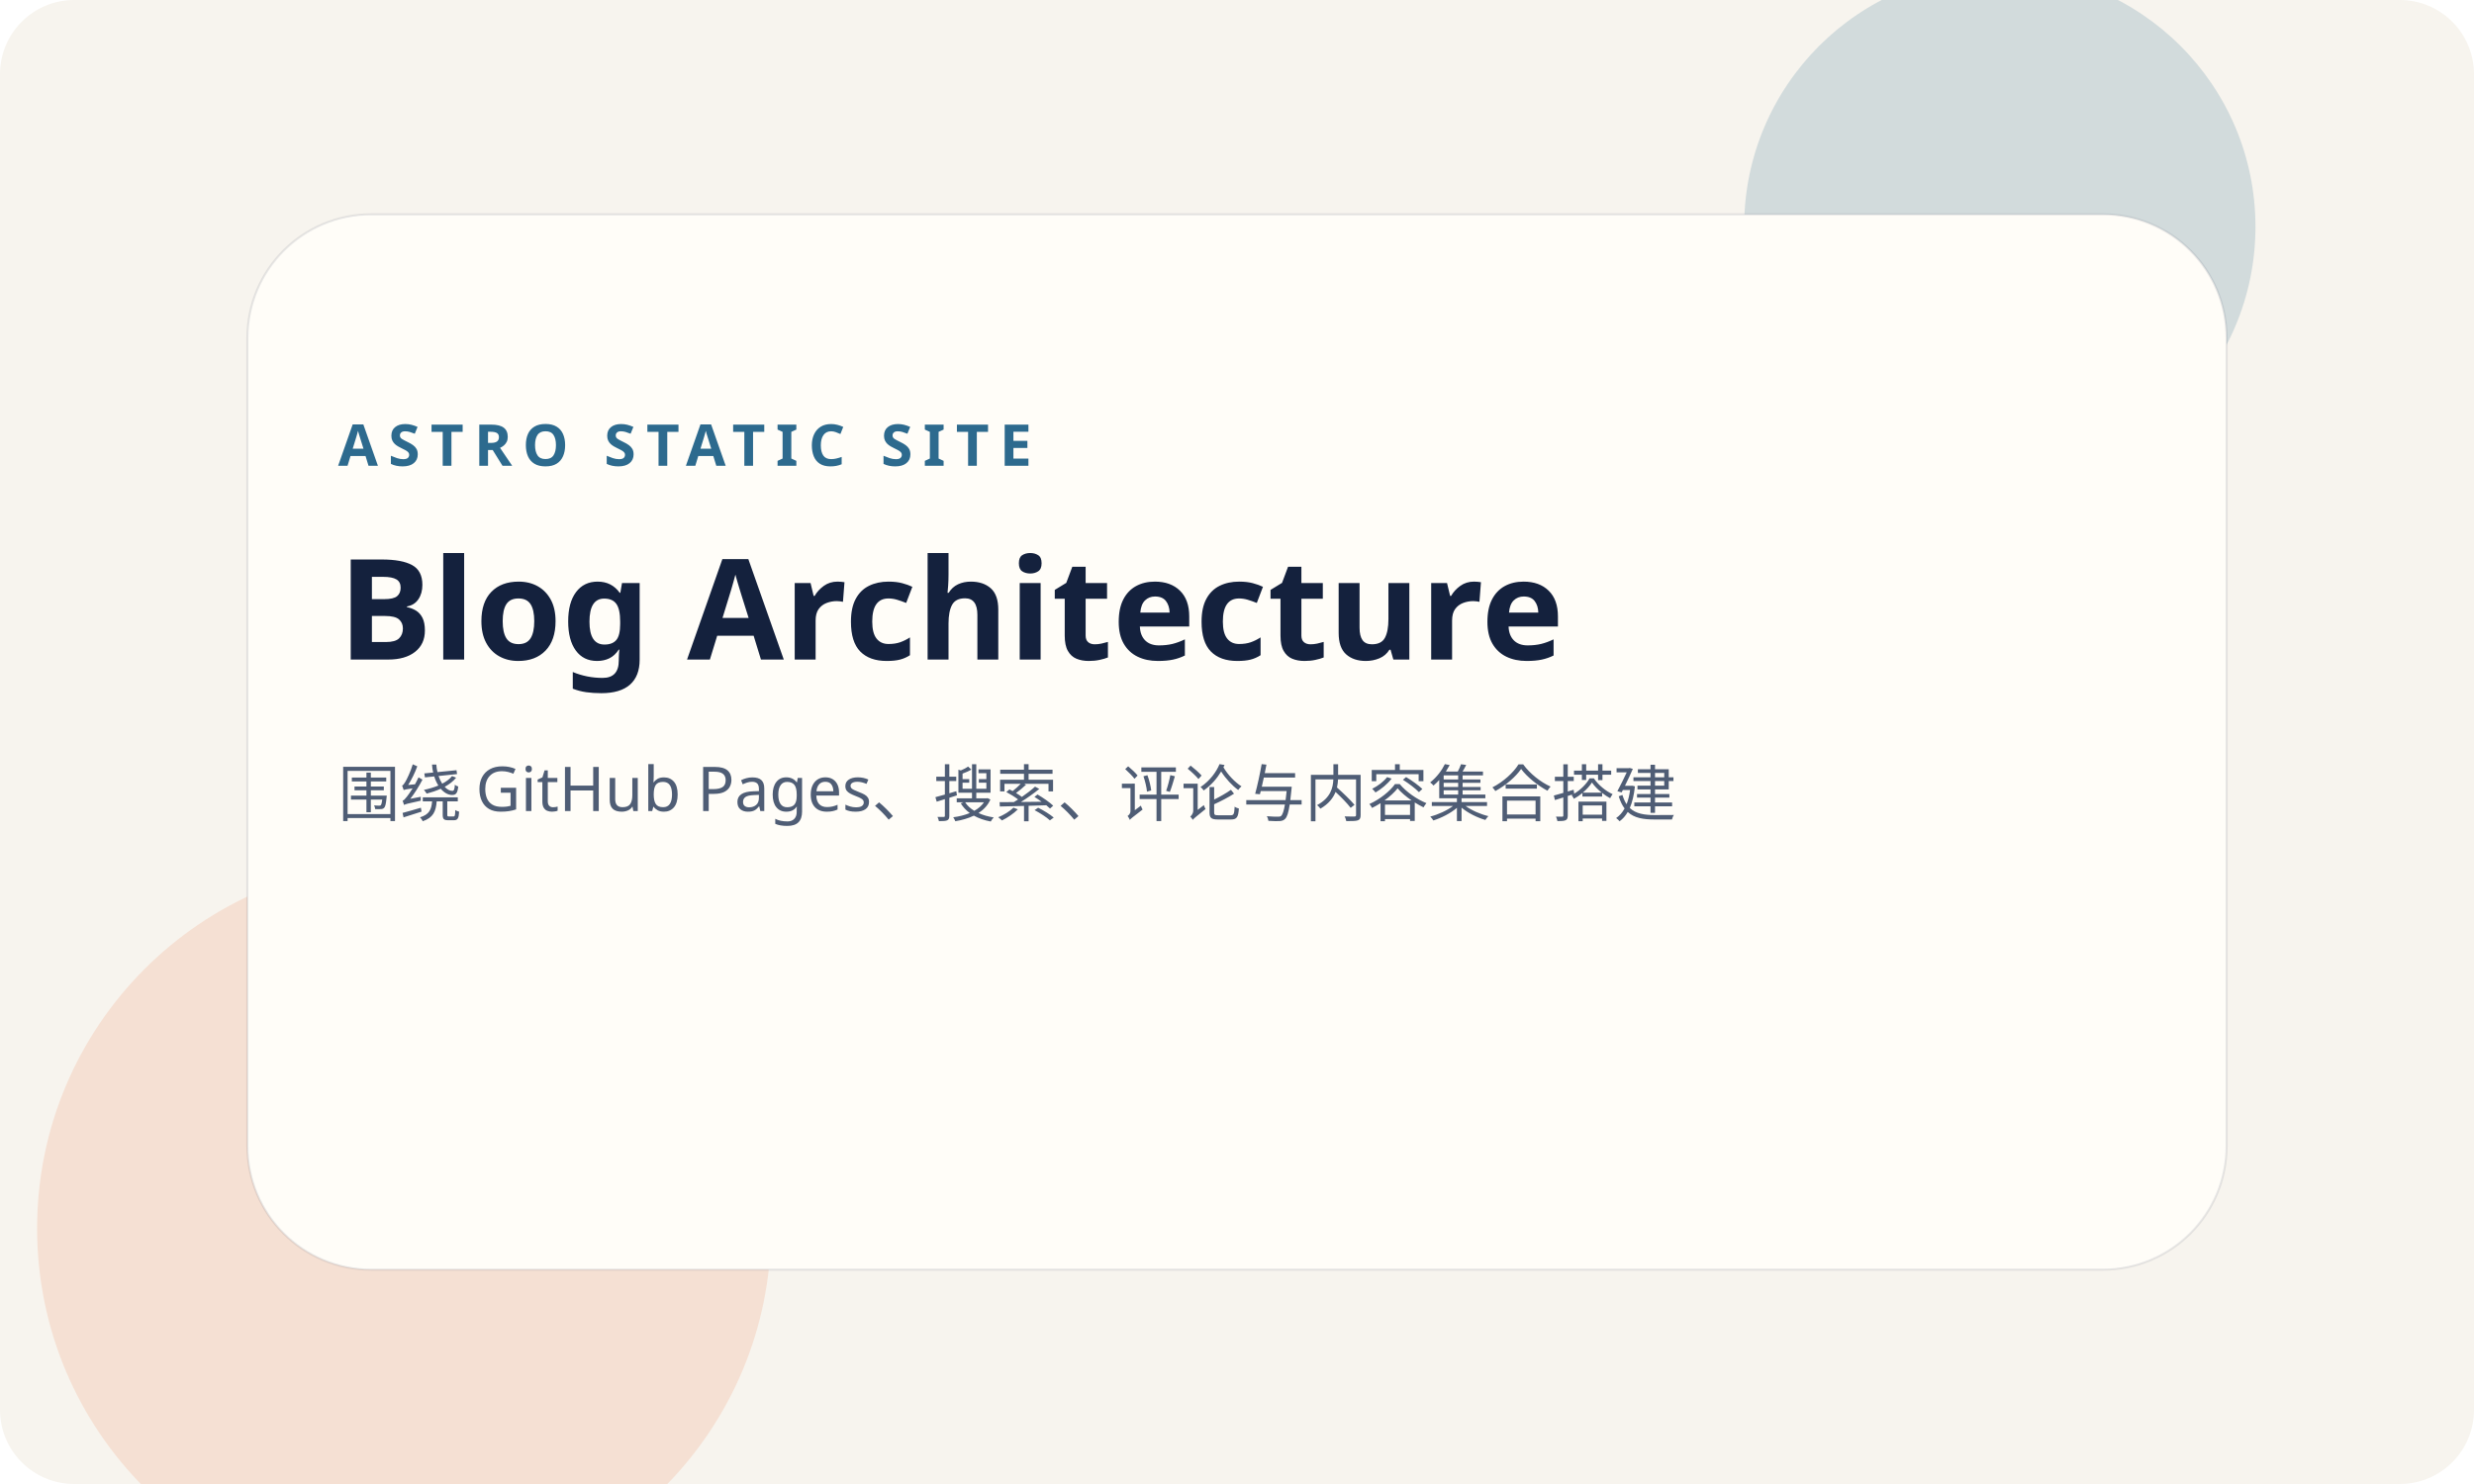
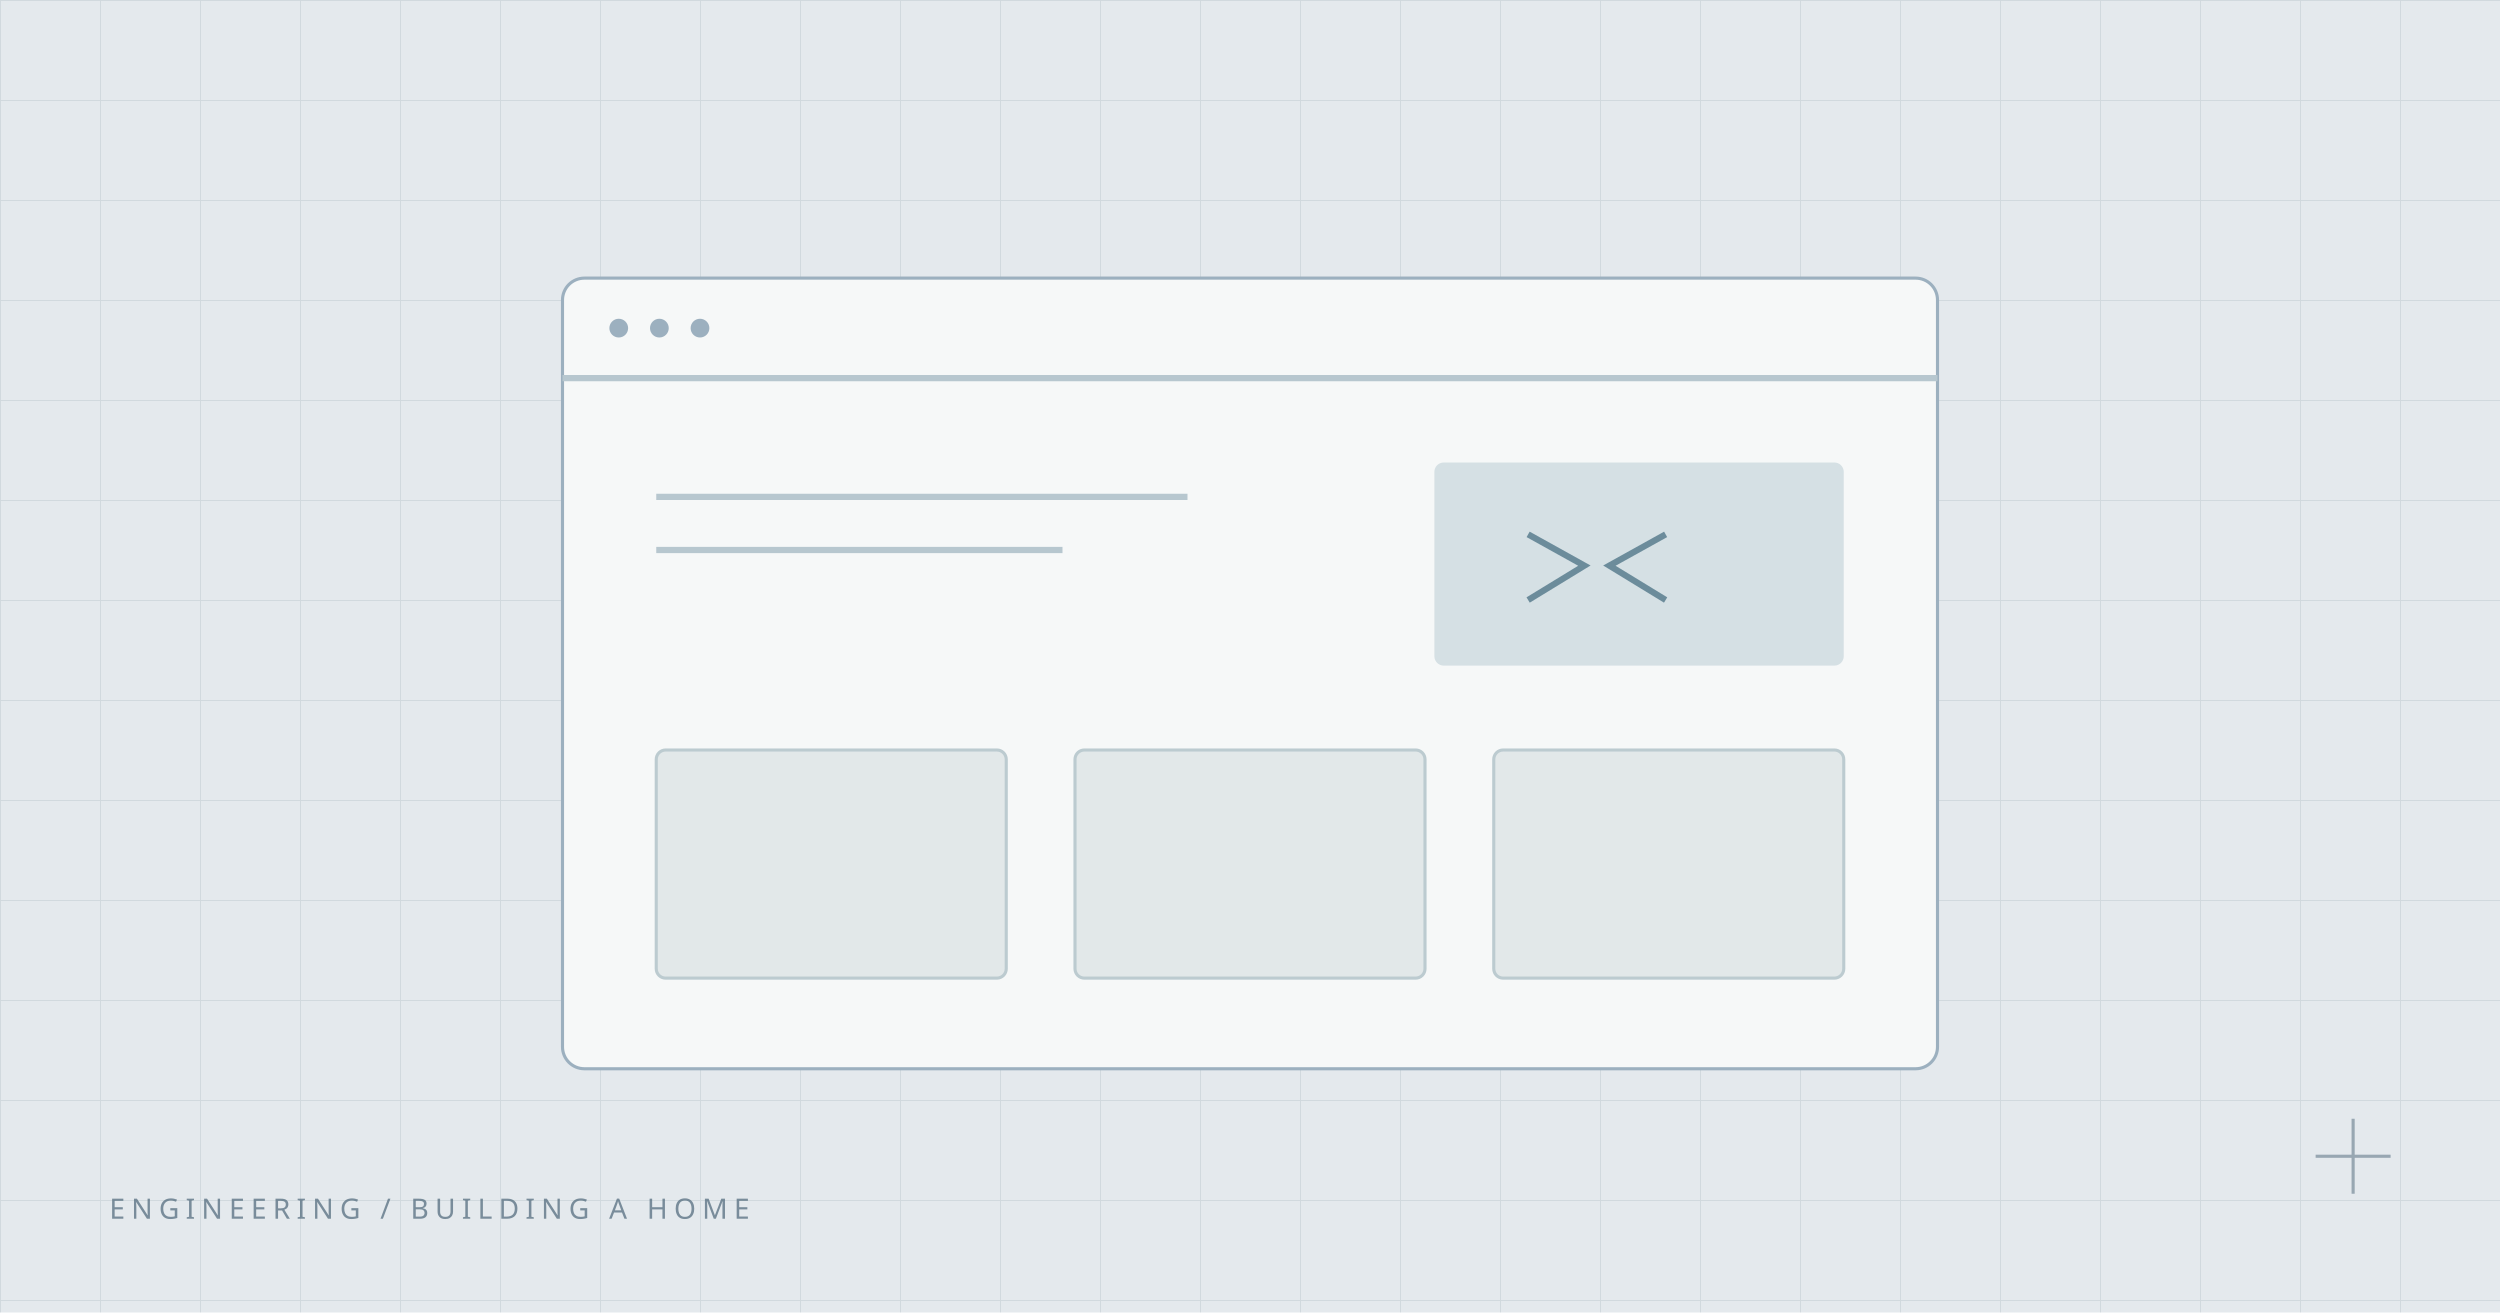
- <svg xmlns="http://www.w3.org/2000/svg" width="1200" height="720" viewBox="0 0 1200 720" fill="none">
-   <rect width="1200" height="720" rx="36" fill="#F7F4EE" />
-   <circle cx="970" cy="110" r="124" fill="#2D6A8E" fill-opacity="0.18" />
-   <circle cx="196" cy="596" r="178" fill="#F2855E" fill-opacity="0.18" />
-   <path d="M120 164C120 130.863 146.863 104 180 104H1020C1053.14 104 1080 130.863 1080 164V556C1080 589.137 1053.14 616 1020 616H180C146.863 616 120 589.137 120 556V164Z" fill="#FFFDF8" stroke="#14213D" stroke-opacity="0.1" />
-   <text x="164" y="226" fill="#2D6A8E" font-family="Space Grotesk, sans-serif" font-size="28" font-weight="700" letter-spacing="5">ASTRO STATIC SITE</text>
-   <text x="164" y="320" fill="#14213D" font-family="Space Grotesk, sans-serif" font-size="68" font-weight="700">Blog Architecture</text>
-   <text x="164" y="396" fill="#4F5D75" font-family="'Noto Sans SC', sans-serif" font-size="30">围绕 GitHub Pages、搜索、评论与内容集合搭建</text>
+ <svg xmlns="http://www.w3.org/2000/svg" width="800" height="420" viewBox="0 0 800 420" fill="none" color="#4b6577">
+   <rect width="800" height="420" fill="#e4e9ed" />
+   <defs>
+     <pattern id="grid" width="32" height="32" patternUnits="userSpaceOnUse">
+       <path d="M32 0H0v32" fill="none" stroke="currentColor" stroke-width=".6" opacity=".13" />
+     </pattern>
+   </defs>
+   <rect width="800" height="420" fill="url(#grid)" />
+   <rect x="180" y="89" width="440" height="253" rx="7" fill="#f6f8f8" stroke="#9cb0bf" />
+   <path d="M180 121h440M210 159h170m-170 17h130" stroke="#b7c7cf" stroke-width="2" />
+   <circle cx="198" cy="105" r="3" fill="#9cb0bf" />
+   <circle cx="211" cy="105" r="3" fill="#9cb0bf" />
+   <circle cx="224" cy="105" r="3" fill="#9cb0bf" />
+   <rect x="459" y="148" width="131" height="65" rx="3" fill="#d5e0e4" />
+   <g fill="#e2e8e9" stroke="#bccbd0">
+     <rect x="210" y="240" width="112" height="73" rx="3" />
+     <rect x="344" y="240" width="112" height="73" rx="3" />
+     <rect x="478" y="240" width="112" height="73" rx="3" />
+   </g>
+   <path d="m489 171 18 10-18 11m44-21-18 10 18 11" stroke="#6c8c9b" stroke-width="2" />
+   <text x="35" y="390" font-family="sans-serif" font-size="9" letter-spacing="2" fill="#4b6577" opacity=".7">ENGINEERING / BUILDING A HOME</text>
+   <path d="M741 370h24m-12-12v24" stroke="#4b6577" opacity=".5" />
</svg>
